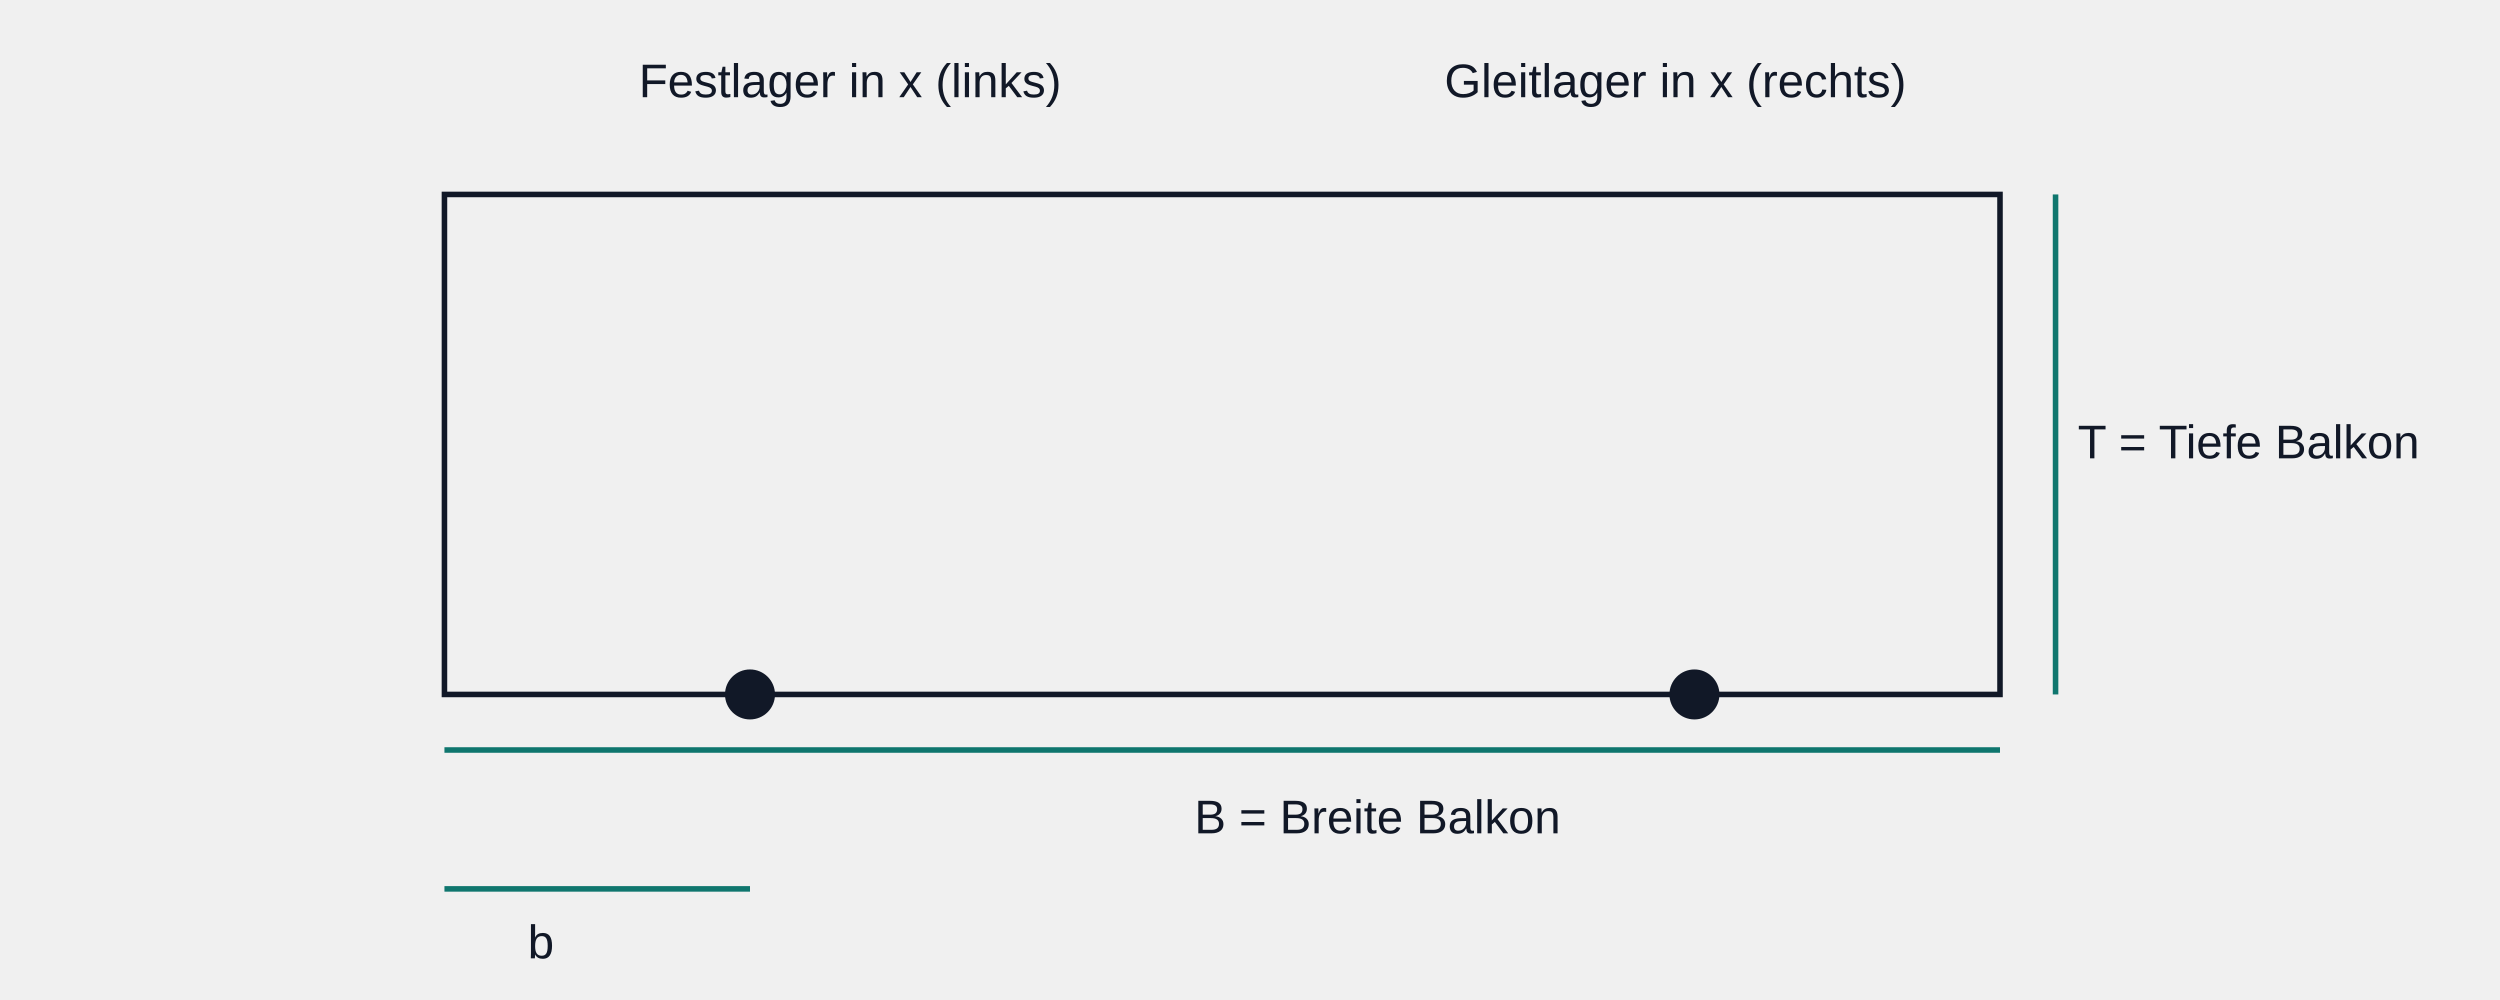
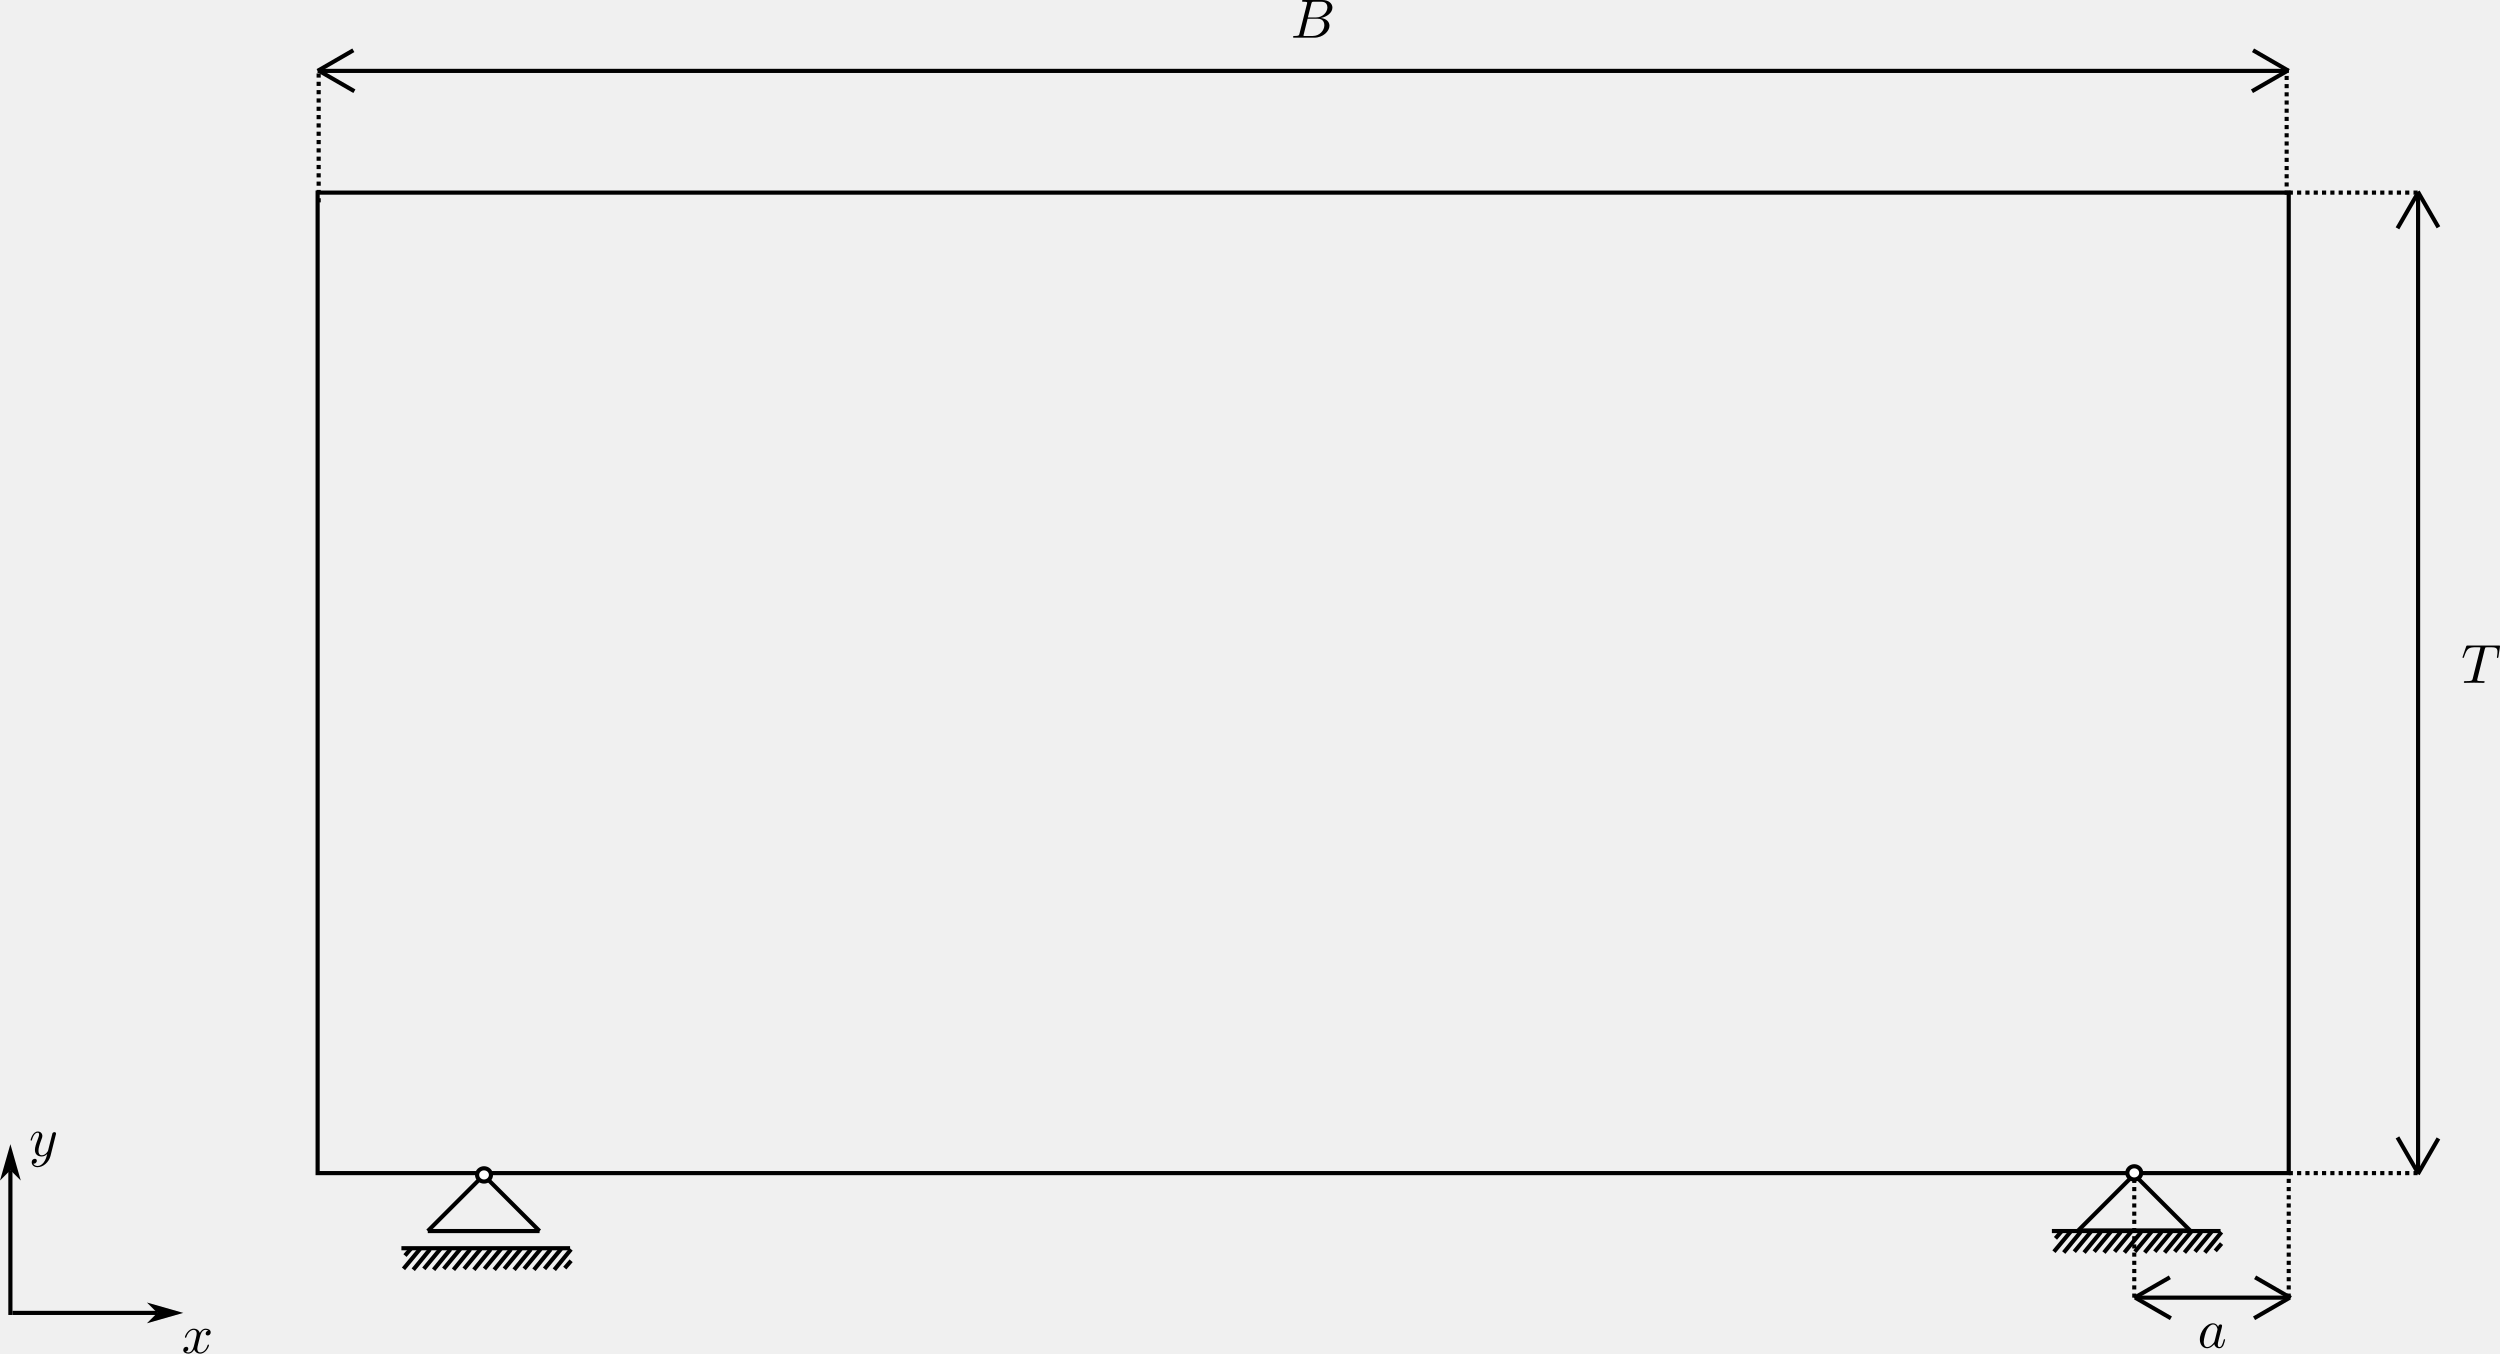
- <svg xmlns="http://www.w3.org/2000/svg" width="900" height="360" viewBox="0 0 900 360">
-   <style>.line{stroke:#111827;stroke-width:2;fill:none}.dim{stroke:#0f766e;stroke-width:2}.txt{font-family:Arial,sans-serif;font-size:17px;fill:#111827}</style>
-   <rect x="160" y="70" width="560" height="180" class="line" />
-   <line x1="160" y1="270" x2="720" y2="270" class="dim" />
-   <text x="430" y="300" class="txt">B = Breite Balkon</text>
-   <line x1="740" y1="70" x2="740" y2="250" class="dim" />
-   <text x="748" y="165" class="txt">T = Tiefe Balkon</text>
-   <circle cx="270" cy="250" r="9" fill="#111827" />
-   <circle cx="610" cy="250" r="9" fill="#111827" />
-   <line x1="160" y1="320" x2="270" y2="320" class="dim" />
-   <text x="190" y="345" class="txt">b</text>
-   <text x="230" y="35" class="txt">Festlager in x (links)</text>
-   <text x="520" y="35" class="txt">Gleitlager in x (rechts)</text>
+ <svg xmlns="http://www.w3.org/2000/svg" xmlns:ns1="http://www.iki.fi/pav/software/textext/" width="602.347" height="326.147" viewBox="0 0 602.347 326.147" version="1.1" id="svg35114" xml:space="preserve">
+   <defs id="defs35118">
+     <marker style="overflow:visible" id="marker46072" refX="0" refY="0" orient="auto-start-reverse" markerWidth="8.75" markerHeight="5" viewBox="0 0 8.75 5" preserveAspectRatio="xMidYMid">
+       <path style="fill:context-stroke;fill-rule:evenodd;stroke:none" d="M 0,0 5,-5 -12.5,0 5,5 Z" id="path46070" transform="scale(-0.5)" />
+     </marker>
+     <marker style="overflow:visible" id="Arrow1L" refX="0" refY="0" orient="auto-start-reverse" markerWidth="8.75" markerHeight="5" viewBox="0 0 8.75 5" preserveAspectRatio="xMidYMid">
+       <path style="fill:context-stroke;fill-rule:evenodd;stroke:none" d="M 0,0 5,-5 -12.5,0 5,5 Z" id="arrow1L" transform="scale(-0.5)" />
+     </marker>
+   </defs>
+   <style id="style35090">.line{stroke:#111827;stroke-width:2;fill:none}.dim{stroke:#0f766e;stroke-width:2}.txt{font-family:Arial,sans-serif;font-size:17px;fill:#111827}</style>
+   <rect style="fill:none;stroke:#000000;stroke-width:1.002;stroke-dasharray:none" id="rect44378" width="474.916" height="236.239" x="76.528" y="46.408" />
+   <path style="fill:none;stroke:#000000;stroke-width:1.002;stroke-dasharray:none" d="m 514.552,282.648 -13.819,13.819" id="path44384-7" />
+   <path style="fill:none;stroke:#000000;stroke-width:1.002;stroke-dasharray:none" d="m 513.844,282.648 13.819,13.819" id="path44384-2-7" />
+   <path style="fill:none;stroke:#000000;stroke-width:1.002;stroke-dasharray:none" d="m 500.733,296.466 h 26.929" id="path44413-1" />
+   <path style="fill:none;stroke:#000000;stroke-width:1.002;stroke-dasharray:none" d="m 494.377,296.607 h 40.64" id="path44415-1" />
+   <path style="fill:none;stroke:#000000;stroke-width:1.002;stroke-dasharray:none" d="m 496.766,296.607 -1.531,1.766" id="path44417-5" />
+   <path style="fill:none;stroke:#000000;stroke-width:1.002;stroke-dasharray:none" d="m 535.266,299.628 -1.531,1.766" id="path44417-4-9" />
+   <path style="fill:none;stroke:#000000;stroke-width:1.002;stroke-dasharray:none" d="m 498.869,296.78 -3.994,4.795" id="path44419-7" />
+   <path style="fill:none;stroke:#000000;stroke-width:1.002;stroke-dasharray:none" d="m 501.275,296.863 -4.041,4.923" id="path44421-76" />
+   <path style="fill:none;stroke:#000000;stroke-width:1.002;stroke-dasharray:none" d="m 503.769,296.78 -3.994,4.795" id="path44419-4-73" />
+   <path style="fill:none;stroke:#000000;stroke-width:1.002;stroke-dasharray:none" d="m 506.175,296.863 -4.041,4.923" id="path44421-7-6" />
+   <path style="fill:none;stroke:#000000;stroke-width:1.002;stroke-dasharray:none" d="m 508.559,296.78 -3.994,4.795" id="path44419-44-5" />
+   <path style="fill:none;stroke:#000000;stroke-width:1.002;stroke-dasharray:none" d="m 510.965,296.863 -4.041,4.923" id="path44421-3-6" />
+   <path style="fill:none;stroke:#000000;stroke-width:1.002;stroke-dasharray:none" d="m 513.472,296.78 -3.994,4.795" id="path44419-0-3" />
+   <path style="fill:none;stroke:#000000;stroke-width:1.002;stroke-dasharray:none" d="m 515.877,296.863 -4.041,4.923" id="path44421-78-9" />
+   <path style="fill:none;stroke:#000000;stroke-width:1.002;stroke-dasharray:none" d="m 518.372,296.78 -3.994,4.795" id="path44419-4-6-4" />
+   <path style="fill:none;stroke:#000000;stroke-width:1.002;stroke-dasharray:none" d="m 520.777,296.863 -4.041,4.923" id="path44421-7-8-8" />
+   <path style="fill:none;stroke:#000000;stroke-width:1.002;stroke-dasharray:none" d="m 523.162,296.78 -3.994,4.795" id="path44419-44-8-1" />
+   <path style="fill:none;stroke:#000000;stroke-width:1.002;stroke-dasharray:none" d="m 525.567,296.863 -4.041,4.923" id="path44421-3-4-2" />
+   <path style="fill:none;stroke:#000000;stroke-width:1.002;stroke-dasharray:none" d="m 527.951,296.78 -3.994,4.795" id="path44419-6-93" />
+   <path style="fill:none;stroke:#000000;stroke-width:1.002;stroke-dasharray:none" d="m 530.357,296.863 -4.041,4.923" id="path44421-8-9" />
+   <path style="fill:none;stroke:#000000;stroke-width:1.002;stroke-dasharray:none" d="m 532.851,296.78 -3.994,4.795" id="path44419-4-9-0" />
+   <path style="fill:none;stroke:#000000;stroke-width:1.002;stroke-dasharray:none" d="m 535.257,296.863 -4.041,4.923" id="path44421-7-2-8" />
+   <path style="fill:none;stroke:#000000;stroke-width:1.002;stroke-dasharray:none" d="m 116.889,282.788 -13.819,13.819" id="path44384-9" />
+   <path style="fill:none;stroke:#000000;stroke-width:1.002;stroke-dasharray:none" d="m 116.18,282.788 13.819,13.819" id="path44384-2-5" />
+   <path style="fill:none;stroke:#000000;stroke-width:1.002;stroke-dasharray:none" d="M 103.07,296.607 H 129.999" id="path44413-0" />
+   <path style="fill:none;stroke:#000000;stroke-width:1.002;stroke-dasharray:none" d="M 96.714,300.747 H 137.353" id="path44415-4" />
+   <path style="fill:none;stroke:#000000;stroke-width:1.002;stroke-dasharray:none" d="m 99.103,300.747 -1.531,1.766" id="path44417-8" />
+   <path style="fill:none;stroke:#000000;stroke-width:1.002;stroke-dasharray:none" d="m 137.602,303.769 -1.531,1.766" id="path44417-4-7" />
+   <path style="fill:none;stroke:#000000;stroke-width:1.002;stroke-dasharray:none" d="m 101.206,300.92 -3.994,4.795" id="path44419-1" />
+   <path style="fill:none;stroke:#000000;stroke-width:1.002;stroke-dasharray:none" d="m 103.611,301.004 -4.041,4.923" id="path44421-72" />
+   <path style="fill:none;stroke:#000000;stroke-width:1.002;stroke-dasharray:none" d="m 106.106,300.92 -3.994,4.795" id="path44419-4-7" />
+   <path style="fill:none;stroke:#000000;stroke-width:1.002;stroke-dasharray:none" d="m 108.512,301.004 -4.041,4.923" id="path44421-7-22" />
+   <path style="fill:none;stroke:#000000;stroke-width:1.002;stroke-dasharray:none" d="m 110.896,300.92 -3.994,4.795" id="path44419-44-6" />
+   <path style="fill:none;stroke:#000000;stroke-width:1.002;stroke-dasharray:none" d="m 113.301,301.004 -4.041,4.923" id="path44421-3-1" />
+   <path style="fill:none;stroke:#000000;stroke-width:1.002;stroke-dasharray:none" d="m 115.808,300.92 -3.994,4.795" id="path44419-0-0" />
+   <path style="fill:none;stroke:#000000;stroke-width:1.002;stroke-dasharray:none" d="m 118.214,301.004 -4.041,4.923" id="path44421-78-6" />
+   <path style="fill:none;stroke:#000000;stroke-width:1.002;stroke-dasharray:none" d="m 120.709,300.92 -3.994,4.795" id="path44419-4-6-1" />
+   <path style="fill:none;stroke:#000000;stroke-width:1.002;stroke-dasharray:none" d="m 123.114,301.004 -4.041,4.923" id="path44421-7-8-5" />
+   <path style="fill:none;stroke:#000000;stroke-width:1.002;stroke-dasharray:none" d="m 125.498,300.92 -3.994,4.795" id="path44419-44-8-9" />
+   <path style="fill:none;stroke:#000000;stroke-width:1.002;stroke-dasharray:none" d="m 127.904,301.004 -4.041,4.923" id="path44421-3-4-4" />
+   <path style="fill:none;stroke:#000000;stroke-width:1.002;stroke-dasharray:none" d="m 130.288,300.92 -3.994,4.795" id="path44419-6-9" />
+   <path style="fill:none;stroke:#000000;stroke-width:1.002;stroke-dasharray:none" d="m 132.693,301.004 -4.041,4.923" id="path44421-8-0" />
+   <path style="fill:none;stroke:#000000;stroke-width:1.002;stroke-dasharray:none" d="m 135.188,300.92 -3.994,4.795" id="path44419-4-9-9" />
+   <path style="fill:none;stroke:#000000;stroke-width:1.002;stroke-dasharray:none" d="m 137.594,301.004 -4.041,4.923" id="path44421-7-2-1" />
+   <path style="fill:none;stroke:#000000;stroke-width:1.002;stroke-dasharray:none;marker-start:url(#marker46072)" d="m 2.504,281.934 v 34.894" id="path45794" />
+   <path style="fill:none;stroke:#000000;stroke-width:1.002;stroke-dasharray:none;marker-end:url(#Arrow1L)" d="m 3.005,316.328 h 34.894" id="path45794-8" />
+   <g transform="matrix(1.33333,0,0,1.33333,44.15893,320.1269)" ns1:version="1.8.2" ns1:texconverter="pdflatex" ns1:pdfconverter="inkscape" ns1:text="$x$" ns1:preamble="/home/sebastian/.config/inkscape/extensions/textext/default_packages.tex" ns1:scale="1.0" ns1:alignment="middle center" ns1:stroke-to-path="0" ns1:jacobian_sqrt="1.33333" id="g46605">
+     <defs id="id-5f5ba96b-9d27-4984-9c53-6f362cfc764b">
+       <g id="id-463dd7fa-c21c-4a4f-ad99-6be4e584041a">
+         <symbol overflow="visible" id="id-cf1d0d94-6b19-4ed0-baed-70407b9af69f">
+           <path style="stroke:none;stroke-width:0" d="" id="id-4a865f3c-515f-47fd-a482-490930096614" />
+         </symbol>
+         <symbol overflow="visible" id="id-870ad92a-db70-407c-b85d-389e843523af">
+           <path style="stroke:none;stroke-width:0" d="M 3.328,-3.016 C 3.391,-3.266 3.625,-4.188 4.312,-4.188 c 0.047,0 0.297,0 0.5,0.125 C 4.531,-4 4.344,-3.766 4.344,-3.516 c 0,0.156 0.109,0.344 0.375,0.344 0.219,0 0.531,-0.172 0.531,-0.578 0,-0.516 -0.578,-0.656 -0.922,-0.656 -0.578,0 -0.922,0.531 -1.047,0.75 -0.25,-0.656 -0.781,-0.75 -1.078,-0.75 -1.031,0 -1.609,1.281 -1.609,1.531 0,0.109 0.109,0.109 0.125,0.109 0.078,0 0.109,-0.031 0.125,-0.109 0.344,-1.062 1,-1.312 1.344,-1.312 0.188,0 0.531,0.094 0.531,0.672 0,0.312 -0.172,0.969 -0.531,2.375 -0.156,0.609 -0.516,1.031 -0.953,1.031 -0.062,0 -0.281,0 -0.5,-0.125 0.25,-0.062 0.469,-0.266 0.469,-0.547 0,-0.266 -0.219,-0.344 -0.359,-0.344 -0.312,0 -0.547,0.25 -0.547,0.578 0,0.453 0.484,0.656 0.922,0.656 0.672,0 1.031,-0.703 1.047,-0.75 0.125,0.359 0.484,0.75 1.078,0.75 1.031,0 1.594,-1.281 1.594,-1.531 0,-0.109 -0.078,-0.109 -0.109,-0.109 -0.094,0 -0.109,0.047 -0.141,0.109 -0.328,1.078 -1,1.312 -1.312,1.312 -0.391,0 -0.547,-0.312 -0.547,-0.656 0,-0.219 0.047,-0.438 0.156,-0.875 z m 0,0" id="id-161e2027-9c23-4842-a2c2-8195cc018c8c" />
+         </symbol>
+       </g>
+     </defs>
+     <g id="id-cffb157e-5a74-4587-9d58-2fa4c95c1bb0" transform="translate(-149.009,-130.359)">
+       <g style="fill:#000000;fill-opacity:1" id="id-c13a3c06-9904-496f-9a72-c0f1f99769ac">
+         <g transform="translate(148.712,134.765)" id="g46601">
+           <path style="stroke:none;stroke-width:0" d="M 3.328,-3.016 C 3.391,-3.266 3.625,-4.188 4.312,-4.188 c 0.047,0 0.297,0 0.5,0.125 C 4.531,-4 4.344,-3.766 4.344,-3.516 c 0,0.156 0.109,0.344 0.375,0.344 0.219,0 0.531,-0.172 0.531,-0.578 0,-0.516 -0.578,-0.656 -0.922,-0.656 -0.578,0 -0.922,0.531 -1.047,0.75 -0.25,-0.656 -0.781,-0.75 -1.078,-0.75 -1.031,0 -1.609,1.281 -1.609,1.531 0,0.109 0.109,0.109 0.125,0.109 0.078,0 0.109,-0.031 0.125,-0.109 0.344,-1.062 1,-1.312 1.344,-1.312 0.188,0 0.531,0.094 0.531,0.672 0,0.312 -0.172,0.969 -0.531,2.375 -0.156,0.609 -0.516,1.031 -0.953,1.031 -0.062,0 -0.281,0 -0.5,-0.125 0.25,-0.062 0.469,-0.266 0.469,-0.547 0,-0.266 -0.219,-0.344 -0.359,-0.344 -0.312,0 -0.547,0.25 -0.547,0.578 0,0.453 0.484,0.656 0.922,0.656 0.672,0 1.031,-0.703 1.047,-0.75 0.125,0.359 0.484,0.75 1.078,0.75 1.031,0 1.594,-1.281 1.594,-1.531 0,-0.109 -0.078,-0.109 -0.109,-0.109 -0.094,0 -0.109,0.047 -0.141,0.109 -0.328,1.078 -1,1.312 -1.312,1.312 -0.391,0 -0.547,-0.312 -0.547,-0.656 0,-0.219 0.047,-0.438 0.156,-0.875 z m 0,0" id="id-4ea56710-5185-4dbb-83e1-b05adb7bbd89" />
+         </g>
+       </g>
+     </g>
+   </g>
+   <g transform="matrix(1.33333,0,0,1.33333,7.372165,272.6218)" ns1:version="1.8.2" ns1:texconverter="pdflatex" ns1:pdfconverter="inkscape" ns1:text="$y$" ns1:preamble="/home/sebastian/.config/inkscape/extensions/textext/default_packages.tex" ns1:scale="1.0" ns1:alignment="middle center" ns1:stroke-to-path="0" ns1:jacobian_sqrt="1.33333" id="g47531">
+     <defs id="id-40778e03-99c6-4727-8b17-1071e465632a">
+       <g id="id-8d22ed8a-b173-425c-a2e3-cec520672341">
+         <symbol overflow="visible" id="id-9f20ec01-c1ab-47cc-9dd4-d3692c537625">
+           <path style="stroke:none;stroke-width:0" d="" id="id-73c8cdb3-a202-44bf-b249-f54b39bf73ff" />
+         </symbol>
+         <symbol overflow="visible" id="id-8f773e1a-22b6-477e-9275-61acea44725a">
+           <path style="stroke:none;stroke-width:0" d="m 4.844,-3.797 c 0.047,-0.141 0.047,-0.156 0.047,-0.234 0,-0.172 -0.141,-0.266 -0.297,-0.266 -0.094,0 -0.25,0.062 -0.344,0.203 -0.016,0.062 -0.109,0.359 -0.141,0.547 -0.078,0.25 -0.141,0.531 -0.203,0.797 l -0.453,1.797 c -0.031,0.141 -0.469,0.844 -1.125,0.844 -0.5,0 -0.609,-0.438 -0.609,-0.812 C 1.719,-1.375 1.891,-2 2.219,-2.875 2.375,-3.281 2.422,-3.391 2.422,-3.594 c 0,-0.438 -0.312,-0.812 -0.812,-0.812 -0.953,0 -1.312,1.453 -1.312,1.531 0,0.109 0.094,0.109 0.109,0.109 0.109,0 0.109,-0.031 0.156,-0.188 0.281,-0.938 0.672,-1.234 1.016,-1.234 0.078,0 0.25,0 0.25,0.312 0,0.25 -0.109,0.516 -0.172,0.703 -0.406,1.062 -0.578,1.625 -0.578,2.094 0,0.891 0.625,1.188 1.219,1.188 0.391,0 0.719,-0.172 1,-0.453 -0.125,0.516 -0.25,1.016 -0.641,1.547 -0.266,0.328 -0.641,0.625 -1.094,0.625 -0.141,0 -0.594,-0.031 -0.766,-0.422 0.156,0 0.297,0 0.422,-0.125 C 1.328,1.203 1.422,1.062 1.422,0.875 1.422,0.562 1.156,0.531 1.062,0.531 0.828,0.531 0.5,0.688 0.5,1.172 c 0,0.5 0.438,0.875 1.062,0.875 1.016,0 2.047,-0.906 2.328,-2.031 z m 0,0" id="id-95e379af-d409-4805-9068-9cc85265ccc3" />
+         </symbol>
+       </g>
+     </defs>
+     <g id="id-2784dc90-d0c3-4a50-a7a9-c54225abaeb3" transform="translate(-149.009,-130.359)">
+       <g style="fill:#000000;fill-opacity:1" id="id-1c872827-99f4-449e-bb06-aca35d0cd74d">
+         <g transform="translate(148.712,134.765)" id="g47527">
+           <path style="stroke:none;stroke-width:0" d="m 4.844,-3.797 c 0.047,-0.141 0.047,-0.156 0.047,-0.234 0,-0.172 -0.141,-0.266 -0.297,-0.266 -0.094,0 -0.25,0.062 -0.344,0.203 -0.016,0.062 -0.109,0.359 -0.141,0.547 -0.078,0.25 -0.141,0.531 -0.203,0.797 l -0.453,1.797 c -0.031,0.141 -0.469,0.844 -1.125,0.844 -0.5,0 -0.609,-0.438 -0.609,-0.812 C 1.719,-1.375 1.891,-2 2.219,-2.875 2.375,-3.281 2.422,-3.391 2.422,-3.594 c 0,-0.438 -0.312,-0.812 -0.812,-0.812 -0.953,0 -1.312,1.453 -1.312,1.531 0,0.109 0.094,0.109 0.109,0.109 0.109,0 0.109,-0.031 0.156,-0.188 0.281,-0.938 0.672,-1.234 1.016,-1.234 0.078,0 0.25,0 0.25,0.312 0,0.25 -0.109,0.516 -0.172,0.703 -0.406,1.062 -0.578,1.625 -0.578,2.094 0,0.891 0.625,1.188 1.219,1.188 0.391,0 0.719,-0.172 1,-0.453 -0.125,0.516 -0.25,1.016 -0.641,1.547 -0.266,0.328 -0.641,0.625 -1.094,0.625 -0.141,0 -0.594,-0.031 -0.766,-0.422 0.156,0 0.297,0 0.422,-0.125 C 1.328,1.203 1.422,1.062 1.422,0.875 1.422,0.562 1.156,0.531 1.062,0.531 0.828,0.531 0.5,0.688 0.5,1.172 c 0,0.5 0.438,0.875 1.062,0.875 1.016,0 2.047,-0.906 2.328,-2.031 z m 0,0" id="id-370ac82d-2291-44d3-9725-70ed26aa2b15" />
+         </g>
+       </g>
+     </g>
+   </g>
+   <g transform="matrix(1.33333,0,0,1.33333,593.3046,155.528)" ns1:version="1.8.2" ns1:texconverter="pdflatex" ns1:pdfconverter="inkscape" ns1:text="$T$" ns1:preamble="/home/sebastian/.config/inkscape/extensions/textext/default_packages.tex" ns1:scale="1.0" ns1:alignment="middle center" ns1:stroke-to-path="0" ns1:jacobian_sqrt="1.33333" id="g49237">
+     <defs id="id-46cc35ea-4fe9-4c98-8ded-3c812bc0ca22">
+       <g id="id-80593da4-2320-4372-84d5-4b0add62d625">
+         <symbol overflow="visible" id="id-e6905e4a-9bf8-42c9-bf3e-997174a3b939">
+           <path style="stroke:none;stroke-width:0" d="" id="id-6748482d-acb9-46fd-a4cf-23d35d129d1c" />
+         </symbol>
+         <symbol overflow="visible" id="id-7d1a8284-5254-422a-84d2-c236893219d1">
+           <path style="stroke:none;stroke-width:0" d="m 4.25,-6.047 c 0.078,-0.281 0.109,-0.344 0.234,-0.375 0.094,-0.016 0.422,-0.016 0.625,-0.016 1.016,0 1.453,0.031 1.453,0.812 0,0.156 -0.031,0.547 -0.078,0.797 0,0.047 -0.031,0.156 -0.031,0.188 0,0.062 0.031,0.141 0.125,0.141 0.109,0 0.125,-0.078 0.156,-0.234 L 7,-6.469 C 7.016,-6.516 7.016,-6.609 7.016,-6.641 7.016,-6.75 6.922,-6.75 6.75,-6.75 H 1.219 c -0.234,0 -0.25,0.016 -0.328,0.203 l -0.594,1.75 c 0,0.016 -0.062,0.156 -0.062,0.188 0,0.047 0.062,0.109 0.125,0.109 0.094,0 0.109,-0.062 0.172,-0.219 C 1.062,-6.266 1.328,-6.438 2.797,-6.438 H 3.188 c 0.281,0 0.281,0.031 0.281,0.125 0,0.047 -0.031,0.172 -0.047,0.203 L 2.094,-0.781 C 2,-0.422 1.969,-0.312 0.906,-0.312 c -0.359,0 -0.422,0 -0.422,0.188 C 0.484,0 0.594,0 0.656,0 c 0.266,0 0.547,-0.016 0.812,-0.016 0.281,0 0.578,-0.016 0.859,-0.016 0.281,0 0.547,0.016 0.828,0.016 C 3.438,-0.016 3.734,0 4.016,0 c 0.094,0 0.219,0 0.219,-0.203 0,-0.109 -0.078,-0.109 -0.344,-0.109 -0.234,0 -0.375,0 -0.625,-0.016 -0.297,-0.031 -0.375,-0.062 -0.375,-0.219 0,-0.016 0,-0.062 0.047,-0.203 z m 0,0" id="id-a10f570f-92aa-4798-94f4-ea891df2a67d" />
+         </symbol>
+       </g>
+     </defs>
+     <g id="id-8ea09d44-084c-4b8c-8527-68c283d0a531" transform="translate(-148.946,-128.015)">
+       <g style="fill:#000000;fill-opacity:1" id="id-0e38631a-bde6-4d17-8a19-38fd4d91738d">
+         <g transform="translate(148.712,134.765)" id="g49233">
+           <path style="stroke:none;stroke-width:0" d="m 4.25,-6.047 c 0.078,-0.281 0.109,-0.344 0.234,-0.375 0.094,-0.016 0.422,-0.016 0.625,-0.016 1.016,0 1.453,0.031 1.453,0.812 0,0.156 -0.031,0.547 -0.078,0.797 0,0.047 -0.031,0.156 -0.031,0.188 0,0.062 0.031,0.141 0.125,0.141 0.109,0 0.125,-0.078 0.156,-0.234 L 7,-6.469 C 7.016,-6.516 7.016,-6.609 7.016,-6.641 7.016,-6.75 6.922,-6.75 6.75,-6.75 H 1.219 c -0.234,0 -0.25,0.016 -0.328,0.203 l -0.594,1.75 c 0,0.016 -0.062,0.156 -0.062,0.188 0,0.047 0.062,0.109 0.125,0.109 0.094,0 0.109,-0.062 0.172,-0.219 C 1.062,-6.266 1.328,-6.438 2.797,-6.438 H 3.188 c 0.281,0 0.281,0.031 0.281,0.125 0,0.047 -0.031,0.172 -0.047,0.203 L 2.094,-0.781 C 2,-0.422 1.969,-0.312 0.906,-0.312 c -0.359,0 -0.422,0 -0.422,0.188 C 0.484,0 0.594,0 0.656,0 c 0.266,0 0.547,-0.016 0.812,-0.016 0.281,0 0.578,-0.016 0.859,-0.016 0.281,0 0.547,0.016 0.828,0.016 C 3.438,-0.016 3.734,0 4.016,0 c 0.094,0 0.219,0 0.219,-0.203 0,-0.109 -0.078,-0.109 -0.344,-0.109 -0.234,0 -0.375,0 -0.625,-0.016 -0.297,-0.031 -0.375,-0.062 -0.375,-0.219 0,-0.016 0,-0.062 0.047,-0.203 z m 0,0" id="id-98c243f6-0469-4c9b-af97-81eabaecfb62" />
+         </g>
+       </g>
+     </g>
+   </g>
+   <path style="fill:none;stroke:#000000;stroke-width:1.002;stroke-dasharray:none" d="M 582.611,46.408 V 282.648" id="path49672" />
+   <path style="fill:none;stroke:#000000;stroke-width:1.002;stroke-dasharray:none" d="M 76.528,17.081 H 551.444" id="path49686" />
+   <path style="fill:none;stroke:#000000;stroke-width:1.002;stroke-dasharray:none" d="m 76.528,17.081 8.605,-4.968" id="path49700" />
+   <path style="fill:none;stroke:#000000;stroke-width:1.002;stroke-dasharray:none" d="m 76.778,17.014 8.605,4.968" id="path49700-5" />
+   <path style="fill:none;stroke:#000000;stroke-width:1.002;stroke-dasharray:none" d="m 551.444,17.081 -8.605,-4.968" id="path49700-0" />
+   <path style="fill:none;stroke:#000000;stroke-width:1.002;stroke-dasharray:none" d="m 551.193,17.014 -8.605,4.968" id="path49700-5-9" />
+   <path style="fill:none;stroke:#000000;stroke-width:1.002;stroke-dasharray:none" d="m 551.945,312.721 -8.605,-4.968" id="path49700-0-6" />
+   <path style="fill:none;stroke:#000000;stroke-width:1.002;stroke-dasharray:none" d="m 551.694,312.654 -8.605,4.968" id="path49700-5-9-1" />
+   <path style="fill:none;stroke:#000000;stroke-width:1.002;stroke-dasharray:none" d="m 514.198,312.721 8.605,-4.968" id="path49700-0-6-1" />
+   <path style="fill:none;stroke:#000000;stroke-width:1.002;stroke-dasharray:none" d="m 514.448,312.654 8.605,4.968" id="path49700-5-9-1-5" />
+   <path style="fill:none;stroke:#000000;stroke-width:1.002;stroke-dasharray:none" d="m 582.544,46.158 4.968,8.605" id="path49700-6" />
+   <path style="fill:none;stroke:#000000;stroke-width:1.002;stroke-dasharray:none" d="m 582.611,46.408 -4.968,8.605" id="path49700-5-3" />
+   <path style="fill:none;stroke:#000000;stroke-width:1.002;stroke-dasharray:none" d="m 582.544,282.898 4.968,-8.605" id="path49700-6-8" />
+   <path style="fill:none;stroke:#000000;stroke-width:1.002;stroke-dasharray:none" d="m 582.611,282.648 -4.968,-8.605" id="path49700-5-3-5" />
+   <g transform="matrix(1.33333,0,0,1.33333,311.5505,291.4083)" ns1:version="1.8.2" ns1:texconverter="pdflatex" ns1:pdfconverter="inkscape" ns1:text="$B$" ns1:preamble="/home/sebastian/.config/inkscape/extensions/textext/default_packages.tex" ns1:scale="1.0" ns1:alignment="middle center" ns1:stroke-to-path="0" ns1:jacobian_sqrt="1.33333" id="g50543">
+     <defs id="id-385b82ff-12e3-4cfd-85c9-a5f2a08dd390">
+       <g id="id-8efe24d8-e8c9-4728-956f-32607f3ccb58">
+         <symbol overflow="visible" id="id-cd577120-727e-41b3-a38e-0c6348cc31df">
+           <path style="stroke:none;stroke-width:0" d="" id="id-0c069c38-ffaa-491b-ae57-2eb6f2c38916" />
+         </symbol>
+         <symbol overflow="visible" id="id-d31073e2-907c-486f-a9d2-299a0e493d0b">
+           <path style="stroke:none;stroke-width:0" d="M 1.594,-0.781 C 1.5,-0.391 1.469,-0.312 0.688,-0.312 c -0.172,0 -0.266,0 -0.266,0.203 C 0.422,0 0.516,0 0.688,0 H 4.25 C 5.828,0 7,-1.172 7,-2.156 7,-2.875 6.422,-3.453 5.453,-3.562 6.484,-3.75 7.531,-4.484 7.531,-5.438 c 0,-0.734 -0.656,-1.375 -1.844,-1.375 H 2.328 c -0.188,0 -0.281,0 -0.281,0.203 0,0.109 0.094,0.109 0.281,0.109 0.016,0 0.203,0 0.375,0.016 0.172,0.031 0.266,0.031 0.266,0.172 0,0.031 -0.016,0.062 -0.031,0.188 z m 1.5,-2.875 0.625,-2.469 C 3.812,-6.469 3.828,-6.5 4.25,-6.5 h 1.297 c 0.875,0 1.078,0.594 1.078,1.031 0,0.875 -0.859,1.812 -2.062,1.812 z m -0.438,3.344 c -0.141,0 -0.156,0 -0.219,0 -0.109,-0.016 -0.141,-0.031 -0.141,-0.109 0,-0.031 0,-0.047 0.062,-0.219 l 0.688,-2.781 h 1.875 c 0.953,0 1.156,0.734 1.156,1.156 C 6.078,-1.281 5.188,-0.312 4,-0.312 Z m 0,0" id="id-1e77f2f5-3645-47fb-a631-031d698ac5a0" />
+         </symbol>
+       </g>
+     </defs>
+     <g id="id-00ee70be-731a-40b7-be00-664fec735c83" transform="translate(-149.134,-127.953)">
+       <g style="fill:#000000;fill-opacity:1" id="id-ee887247-f95d-4723-8927-12b95851f741">
+         <g transform="translate(148.712,134.765)" id="g50539">
+           <path style="stroke:none;stroke-width:0" d="m 1.594,-219.338 c -0.094,0.391 -0.125,0.469 -0.906,0.469 -0.172,0 -0.266,0 -0.266,0.203 0,0.109 0.094,0.109 0.266,0.109 H 4.25 c 1.578,0 2.75,-1.172 2.75,-2.156 0,-0.719 -0.578,-1.297 -1.547,-1.406 1.031,-0.188 2.078,-0.922 2.078,-1.875 0,-0.734 -0.656,-1.375 -1.844,-1.375 H 2.328 c -0.188,0 -0.281,0 -0.281,0.203 0,0.109 0.094,0.109 0.281,0.109 0.016,0 0.203,0 0.375,0.016 0.172,0.031 0.266,0.031 0.266,0.172 0,0.031 -0.016,0.062 -0.031,0.188 z m 1.5,-2.875 0.625,-2.469 c 0.094,-0.344 0.109,-0.375 0.531,-0.375 h 1.297 c 0.875,0 1.078,0.594 1.078,1.031 0,0.875 -0.859,1.812 -2.062,1.812 z m -0.438,3.344 c -0.141,0 -0.156,0 -0.219,0 -0.109,-0.016 -0.141,-0.031 -0.141,-0.109 0,-0.031 0,-0.047 0.062,-0.219 l 0.688,-2.781 h 1.875 c 0.953,0 1.156,0.734 1.156,1.156 0,0.984 -0.891,1.953 -2.078,1.953 z m 0,0" id="id-48a7e404-38d2-4b8d-9c0f-167eb8e1e061" />
+         </g>
+       </g>
+     </g>
+   </g>
+   <path style="fill:none;stroke:#000000;stroke-width:1.002" d="M 514.448,312.654 H 551.694" id="path57661" />
+   <path style="fill:none;stroke:#000000;stroke-width:1.002;stroke-dasharray:1.002, 1.002;stroke-dashoffset:0" d="m 551.444,46.408 h 31.244" id="path57675" />
+   <path style="fill:none;stroke:#000000;stroke-width:1.002;stroke-dasharray:1.002, 1.002;stroke-dashoffset:0" d="m 551.444,282.648 h 31.244" id="path57675-9" />
+   <path style="fill:none;stroke:#000000;stroke-width:1.002;stroke-dasharray:1.002, 1.002;stroke-dashoffset:0" d="M 76.779,48.759 V 17.515" id="path57675-8" />
+   <path style="fill:none;stroke:#000000;stroke-width:0.987;stroke-dasharray:0.987, 0.987;stroke-dashoffset:0" d="M 550.943,46.909 V 16.581" id="path57675-4" />
+   <path style="fill:none;stroke:#000000;stroke-width:0.987;stroke-dasharray:0.987, 0.987;stroke-dashoffset:0" d="M 551.444,312.654 V 282.326" id="path57675-4-8" />
+   <path style="fill:none;stroke:#000000;stroke-width:0.987;stroke-dasharray:0.987, 0.987;stroke-dashoffset:0" d="M 514.227,312.654 V 282.326" id="path57675-4-1" />
+   <ellipse style="fill:#ffffff;stroke:#000000;stroke-width:1.002;stroke-dasharray:none;stroke-dashoffset:0" id="path57902" cx="116.621" cy="283.083" rx="1.673" ry="1.599" />
+   <ellipse style="fill:#ffffff;stroke:#000000;stroke-width:1.002;stroke-dasharray:none;stroke-dashoffset:0" id="path57902-0" cx="514.227" cy="282.595" rx="1.673" ry="1.599" />
+   <g transform="matrix(1.33333,0,0,1.33333,530.0293,318.8285)" ns1:version="1.8.2" ns1:texconverter="pdflatex" ns1:pdfconverter="inkscape" ns1:text="$a$" ns1:preamble="/home/sebastian/.config/inkscape/extensions/textext/default_packages.tex" ns1:scale="1.0" ns1:alignment="middle center" ns1:stroke-to-path="0" ns1:inkscapeversion="1.2.2" ns1:jacobian_sqrt="1.33333" id="g59110">
+     <defs id="id-ee34385d-8e02-4a97-ade4-9b05deab83d2">
+       <g id="id-70f7e7d3-f520-4ccc-9a62-cdb46834ac14">
+         <symbol overflow="visible" id="id-d889c4b6-c3e7-46b1-aae6-0871af8675ac">
+           <path style="stroke:none;stroke-width:0" d="" id="id-752a1d3d-8f3f-4a4b-97e9-277b6a9183d9" />
+         </symbol>
+         <symbol overflow="visible" id="id-c8ad820a-24d3-4287-82b3-8fb9a23ad0bf">
+           <path style="stroke:none;stroke-width:0" d="M 3.719,-3.766 C 3.531,-4.141 3.25,-4.406 2.797,-4.406 c -1.156,0 -2.391,1.469 -2.391,2.922 0,0.938 0.547,1.594 1.312,1.594 0.203,0 0.703,-0.047 1.297,-0.75 0.078,0.422 0.438,0.75 0.906,0.75 0.359,0 0.578,-0.234 0.75,-0.547 0.156,-0.359 0.297,-0.969 0.297,-0.984 0,-0.109 -0.094,-0.109 -0.125,-0.109 -0.094,0 -0.109,0.047 -0.141,0.188 -0.172,0.641 -0.344,1.234 -0.75,1.234 -0.281,0 -0.297,-0.266 -0.297,-0.453 0,-0.219 0.016,-0.312 0.125,-0.75 C 3.891,-1.719 3.906,-1.828 4,-2.203 L 4.359,-3.594 c 0.062,-0.281 0.062,-0.297 0.062,-0.344 0,-0.172 -0.109,-0.266 -0.281,-0.266 -0.25,0 -0.391,0.219 -0.422,0.438 z M 3.078,-1.188 C 3.016,-1 3.016,-0.984 2.875,-0.812 2.438,-0.266 2.031,-0.109 1.75,-0.109 c -0.5,0 -0.641,-0.547 -0.641,-0.938 0,-0.5 0.312,-1.719 0.547,-2.188 0.312,-0.578 0.75,-0.953 1.156,-0.953 0.641,0 0.781,0.812 0.781,0.875 0,0.062 -0.016,0.125 -0.031,0.172 z m 0,0" id="id-9721009c-26f2-4840-a819-3983f2f18eea" />
+         </symbol>
+       </g>
+     </defs>
+     <g id="id-7209acee-bb99-4559-b58f-b77c0455ede4" transform="translate(-149.118,-130.359)">
+       <g style="fill:#000000;fill-opacity:1" id="id-23ffcc49-e3d0-4164-8cf1-5fbd97f0a609">
+         <g transform="translate(148.712,134.765)" id="g59106">
+           <path style="stroke:none;stroke-width:0" d="M 3.719,-3.766 C 3.531,-4.141 3.25,-4.406 2.797,-4.406 c -1.156,0 -2.391,1.469 -2.391,2.922 0,0.938 0.547,1.594 1.312,1.594 0.203,0 0.703,-0.047 1.297,-0.75 0.078,0.422 0.438,0.75 0.906,0.75 0.359,0 0.578,-0.234 0.75,-0.547 0.156,-0.359 0.297,-0.969 0.297,-0.984 0,-0.109 -0.094,-0.109 -0.125,-0.109 -0.094,0 -0.109,0.047 -0.141,0.188 -0.172,0.641 -0.344,1.234 -0.75,1.234 -0.281,0 -0.297,-0.266 -0.297,-0.453 0,-0.219 0.016,-0.312 0.125,-0.75 C 3.891,-1.719 3.906,-1.828 4,-2.203 L 4.359,-3.594 c 0.062,-0.281 0.062,-0.297 0.062,-0.344 0,-0.172 -0.109,-0.266 -0.281,-0.266 -0.25,0 -0.391,0.219 -0.422,0.438 z M 3.078,-1.188 C 3.016,-1 3.016,-0.984 2.875,-0.812 2.438,-0.266 2.031,-0.109 1.75,-0.109 c -0.5,0 -0.641,-0.547 -0.641,-0.938 0,-0.5 0.312,-1.719 0.547,-2.188 0.312,-0.578 0.75,-0.953 1.156,-0.953 0.641,0 0.781,0.812 0.781,0.875 0,0.062 -0.016,0.125 -0.031,0.172 z m 0,0" id="id-89d67a25-0100-47cd-9a35-7685b07d7dce" />
+         </g>
+       </g>
+     </g>
+   </g>
</svg>
